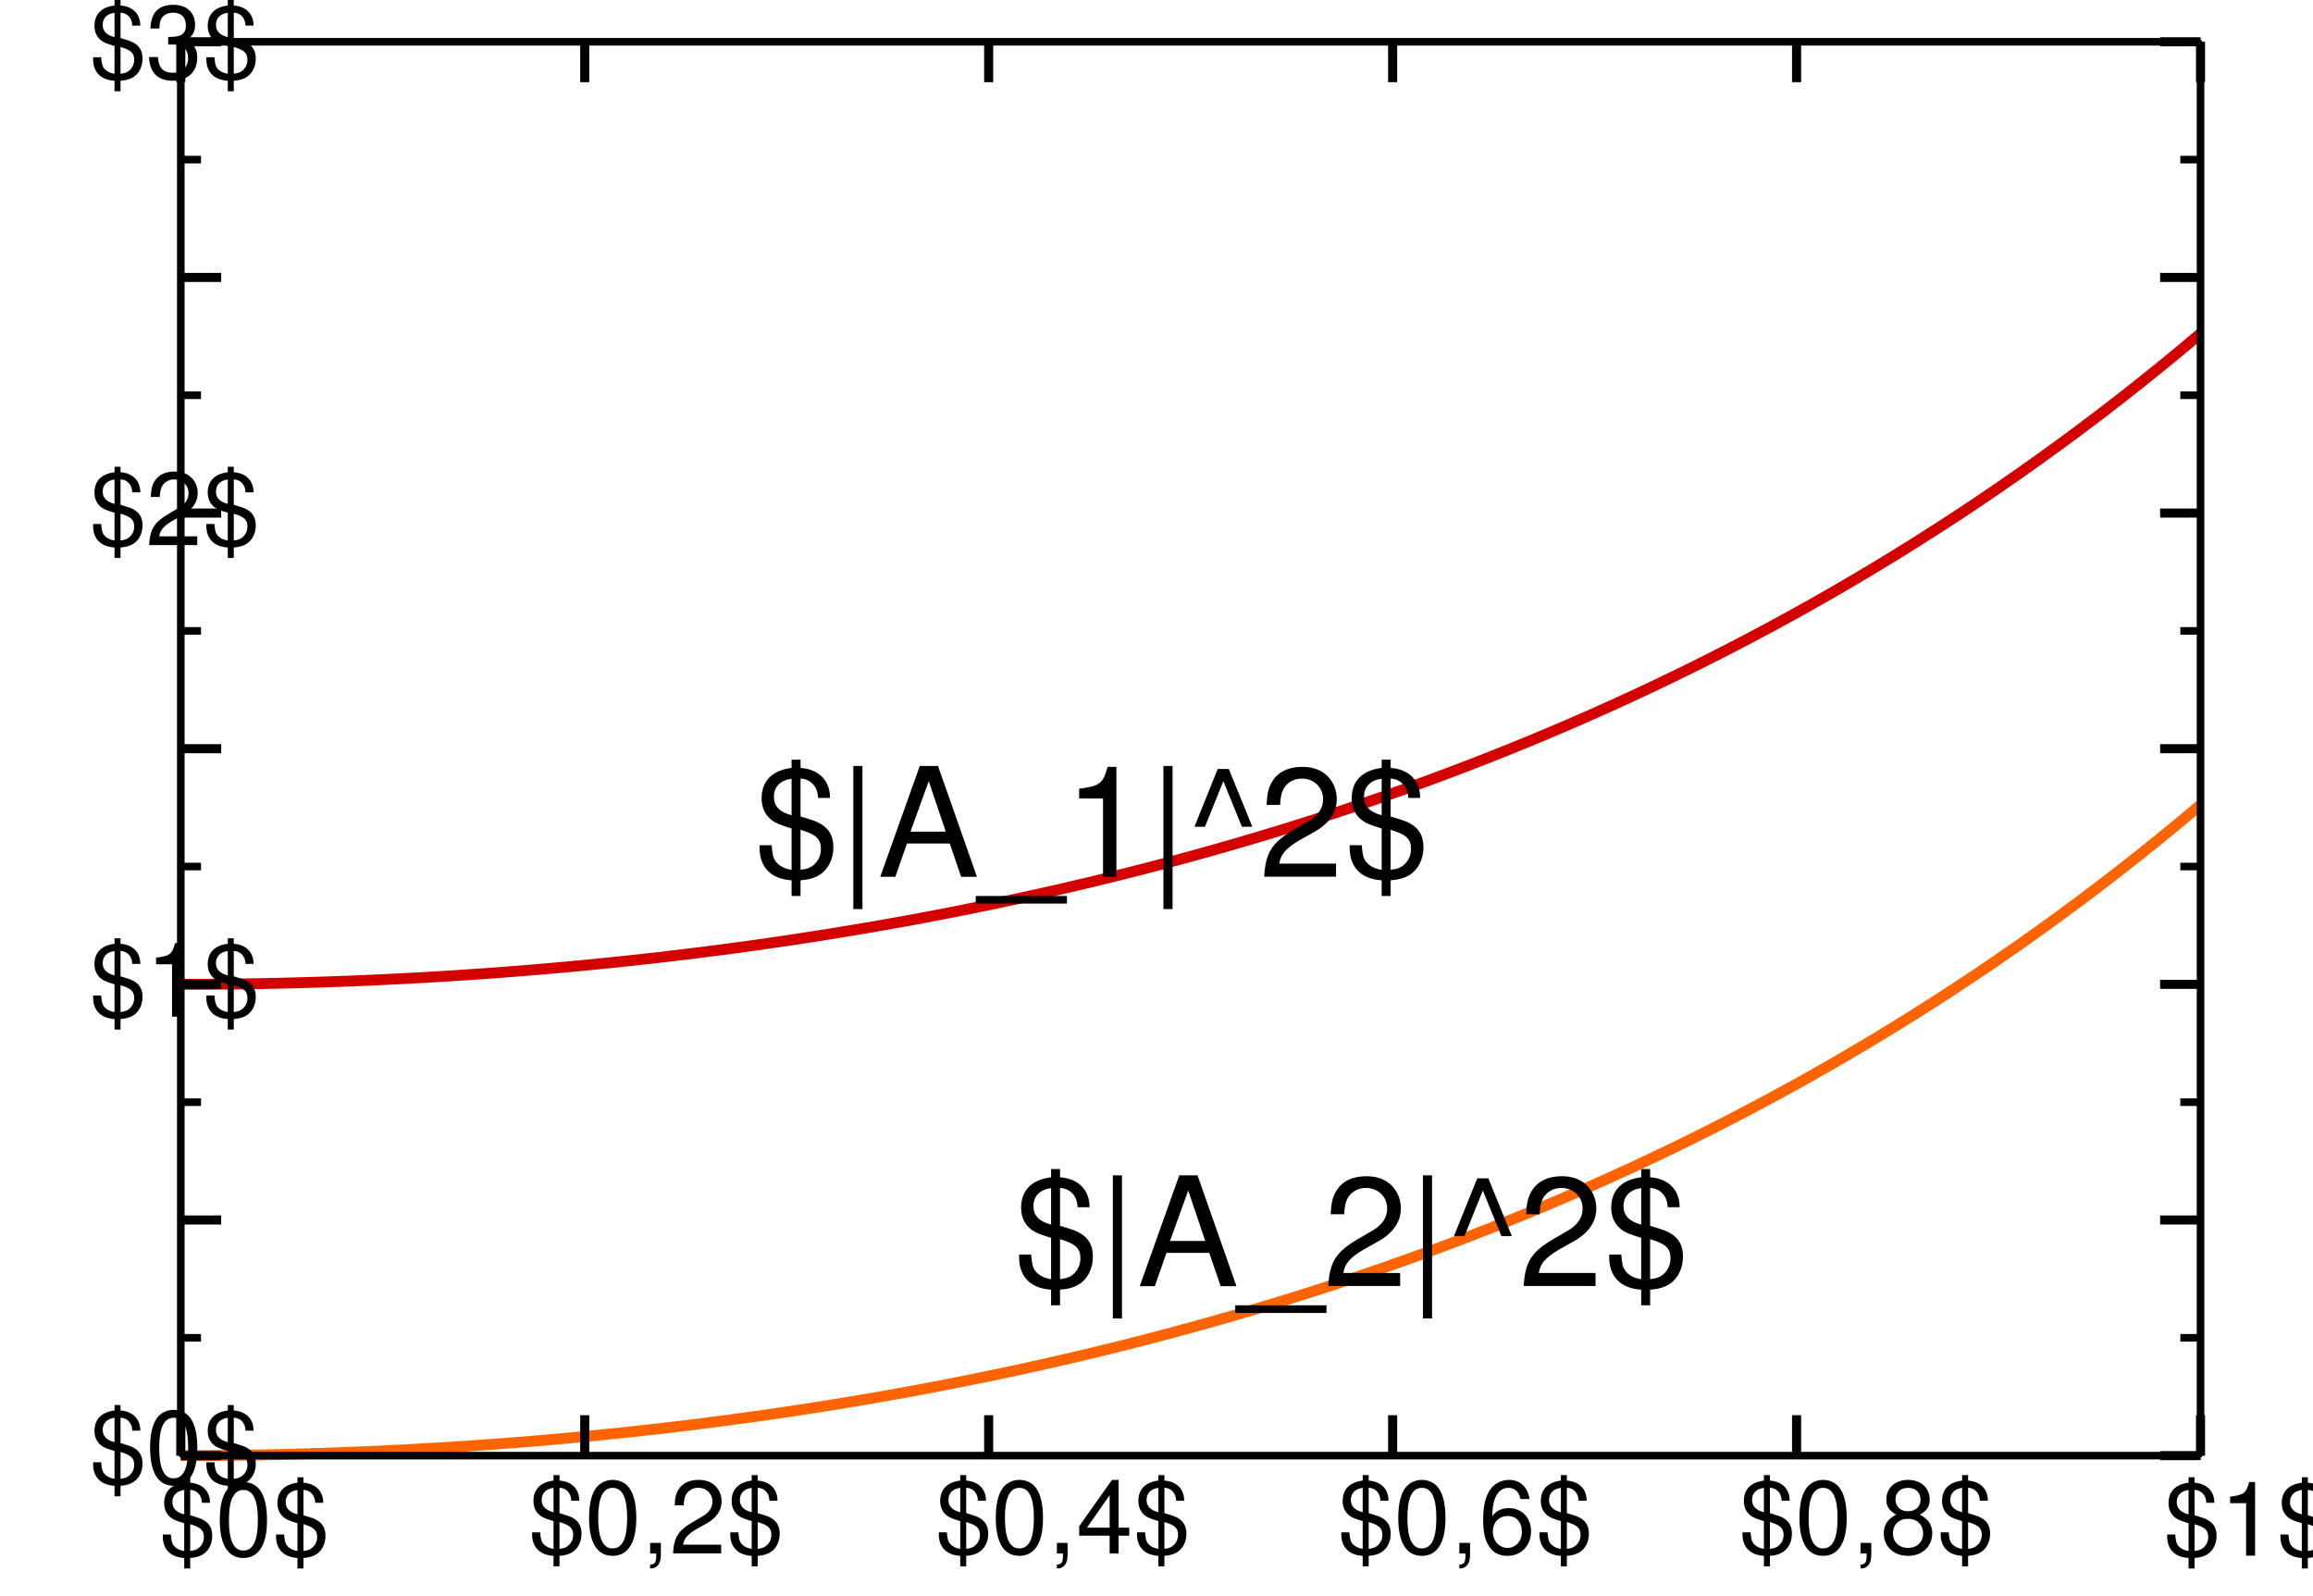
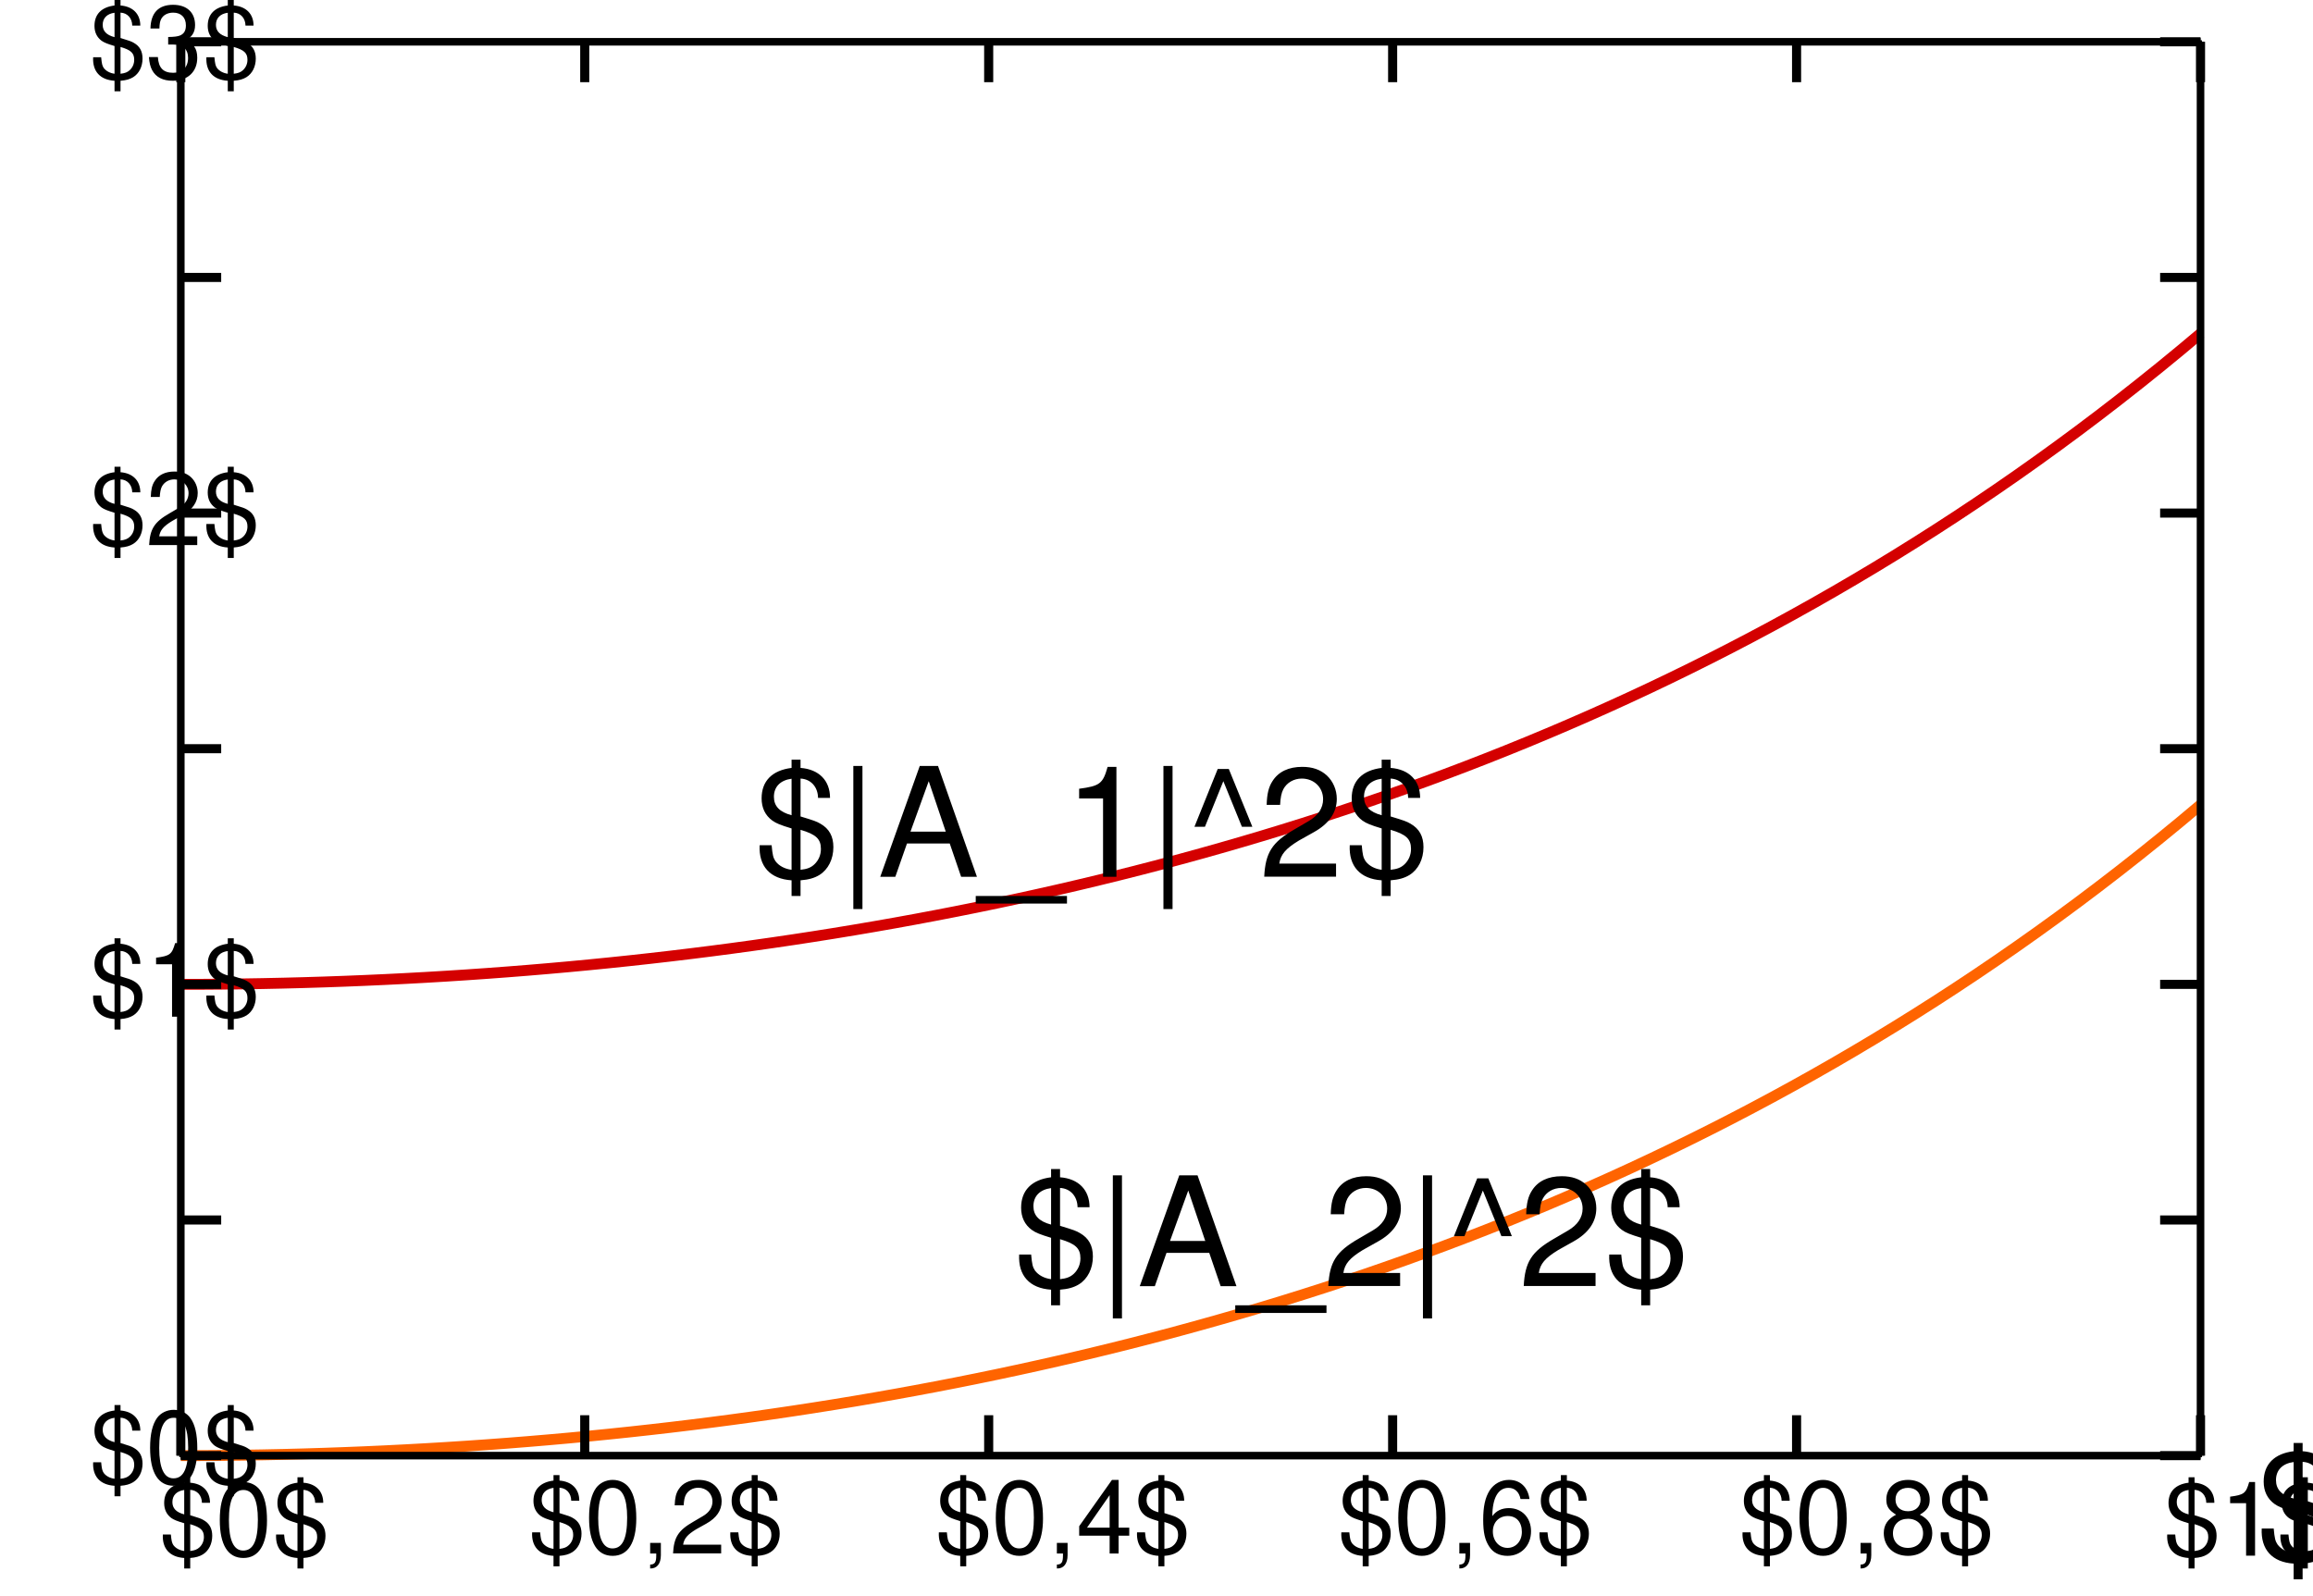
<svg xmlns="http://www.w3.org/2000/svg" xml:space="preserve" width="9.463in" height="6.528in" viewBox="0 0 681.323 470.026" id="svg2" version="1.1">
  <defs id="defs116" />
  <g id="g10" style="fill:none;stroke:#d40000;stroke-width:3.2;stroke-linecap:butt;stroke-linejoin:miter;stroke-dasharray:none;stroke-miterlimit:4;stroke-opacity:1" transform="matrix(1,0,0,-1,-36.00014,518.0257)">
    <path id="path12" d="m 89.244,228.068 6.01,0.014 6.01,0.043 6.01,0.071 6.01,0.099 6.01,0.128 6.01,0.156 6.01,0.185 6.01,0.213 6.01,0.242 6.01,0.271 6.01,0.3 6.01,0.329 6.01,0.358 6.01,0.387 6.01,0.417 6.01,0.446 6.01,0.476 6.01,0.506 6.01,0.536 6.01,0.567 6.01,0.598 6.01,0.628 6.01,0.66 6.01,0.691 6.01,0.723 6.01,0.755 6.01,0.787 6.01,0.82 6.01,0.853 6.01,0.886 6.01,0.92 6.01,0.954 6.01,0.988 6.01,1.023 6.01,1.058 6.01,1.094 6.01,1.13 6.01,1.167 6.01,1.204 6.01,1.242 6.01,1.28 6.01,1.318 6.01,1.357 6.01,1.397 6.01,1.438 6.01,1.478 6.01,1.52 6.01,1.562 6.01,1.605 6.01,1.648 6.01,1.692 6.01,1.737 6.01,1.782 6.01,1.828 6.01,1.875 6.01,1.923 6.01,1.972 6.01,2.021 6.01,2.071 6.01,2.122 6.01,2.174 6.01,2.226 6.01,2.28 6.01,2.334 6.01,2.39 6.01,2.446 6.01,2.504 6.01,2.562 6.01,2.622 6.01,2.683 6.01,2.744 6.01,2.807 6.01,2.871 6.01,2.936 6.01,3.002 6.01,3.07 6.01,3.139 6.01,3.209 6.01,3.28 6.01,3.353 6.01,3.427 6.01,3.503 6.01,3.58 6.01,3.658 6.01,3.738 6.01,3.82 6.01,3.902 6.01,3.987 6.01,4.073 6.01,4.161 6.01,4.251 6.01,4.342 6.01,4.435 6.01,4.53 6.01,4.627 6.01,4.725 6.01,4.826 6.01,4.928 6.01,5.033" style="stroke-width:3.2;stroke-miterlimit:4;stroke-dasharray:none;stroke:#d40000;stroke-opacity:1" />
  </g>
  <g id="g14" style="fill:none;stroke:#ff6400;stroke-width:3.2;stroke-linecap:butt;stroke-linejoin:miter;stroke-dasharray:none;stroke-opacity:1;stroke-miterlimit:4" transform="matrix(1,0,0,-1,-36.00014,518.0257)">
    <path id="path16" d="m 89.244,89.244 6.01,0.014 6.01,0.043 6.01,0.071 6.01,0.099 6.01,0.128 6.01,0.156 6.01,0.185 6.01,0.213 6.01,0.242 6.01,0.271 6.01,0.3 6.01,0.329 6.01,0.358 6.01,0.387 6.01,0.417 6.01,0.446 6.01,0.476 6.01,0.506 6.01,0.536 6.01,0.567 6.01,0.598 6.01,0.628 6.01,0.66 6.01,0.691 6.01,0.723 6.01,0.755 6.01,0.787 6.01,0.82 6.01,0.853 6.01,0.886 6.01,0.92 6.01,0.954 6.01,0.988 6.01,1.023 6.01,1.058 6.01,1.094 6.01,1.13 6.01,1.167 6.01,1.204 6.01,1.242 6.01,1.28 6.01,1.318 6.01,1.357 6.01,1.397 6.01,1.438 6.01,1.478 6.01,1.52 6.01,1.562 6.01,1.605 6.01,1.648 6.01,1.692 6.01,1.737 6.01,1.782 6.01,1.828 6.01,1.875 6.01,1.923 6.01,1.972 6.01,2.021 6.01,2.071 6.01,2.122 6.01,2.174 6.01,2.226 6.01,2.28 6.01,2.334 6.01,2.39 6.01,2.446 6.01,2.504 6.01,2.562 6.01,2.622 6.01,2.683 6.01,2.744 6.01,2.807 6.01,2.871 6.01,2.936 6.01,3.002 6.01,3.07 6.01,3.139 6.01,3.209 6.01,3.28 6.01,3.353 6.01,3.427 6.01,3.503 6.01,3.58 6.01,3.658 6.01,3.738 6.01,3.82 6.01,3.902 6.01,3.987 6.01,4.073 6.01,4.161 6.01,4.251 6.01,4.342 6.01,4.435 6.01,4.53 6.01,4.627 6.01,4.725 6.01,4.826 6.01,4.928 6.01,5.033" style="stroke:#ff6400;stroke-opacity:1;stroke-width:3.2;stroke-miterlimit:4;stroke-dasharray:none" />
  </g>
  <g id="g18" style="fill:none;stroke:#000000;stroke-width:2.231;stroke-linecap:butt;stroke-linejoin:miter;stroke-dasharray:none" transform="matrix(1,0,0,-1,-36.00014,518.0257)">
    <path id="path20" d="m 89.244,89.244 594.96,0" />
    <path id="path22" d="m 89.244,505.716 594.96,0" />
  </g>
  <g id="g24" style="fill:none;stroke:#000000;stroke-width:2.677;stroke-linecap:butt;stroke-linejoin:miter;stroke-dasharray:none" transform="matrix(1,0,0,-1,-36.00014,518.0257)">
    <path id="path26" d="m 208.236,89.244 0,11.899" />
    <path id="path28" d="m 208.236,505.716 0,-11.899" />
    <path id="path30" d="m 327.228,89.244 0,11.899" />
    <path id="path32" d="m 327.228,505.716 0,-11.899" />
    <path id="path34" d="m 446.22,89.244 0,11.899" />
    <path id="path36" d="m 446.22,505.716 0,-11.899" />
    <path id="path38" d="m 565.212,89.244 0,11.899" />
    <path id="path40" d="m 565.212,505.716 0,-11.899" />
    <path id="path42" d="m 89.244,89.244 0,11.899" />
    <path id="path44" d="m 89.244,505.716 0,-11.899" />
    <path id="path46" d="m 684.204,89.244 0,11.899" />
    <path id="path48" d="m 684.204,505.716 0,-11.899" />
  </g>
-   <g id="g50" style="fill:none;stroke:#000000;stroke-width:2.231;stroke-linecap:butt;stroke-linejoin:miter;stroke-dasharray:none" transform="matrix(1,0,0,-1,-36.00014,518.0257)">
-     <path id="path52" d="m 89.244,89.244 0,416.472" />
-     <path id="path54" d="m 684.204,89.244 0,416.472" />
-     <path id="path56" d="m 89.244,123.95 5.95,0" />
-     <path id="path58" d="m 684.204,123.95 -5.95,0" />
-     <path id="path60" d="m 89.244,193.362 5.95,0" />
-     <path id="path62" d="m 684.204,193.362 -5.95,0" />
-     <path id="path64" d="m 89.244,262.774 5.95,0" />
-     <path id="path66" d="m 684.204,262.774 -5.95,0" />
-     <path id="path68" d="m 89.244,332.186 5.95,0" />
-     <path id="path70" d="m 684.204,332.186 -5.95,0" />
-     <path id="path72" d="m 89.244,401.598 5.95,0" />
-     <path id="path74" d="m 684.204,401.598 -5.95,0" />
-     <path id="path76" d="m 89.244,471.01 5.95,0" />
-     <path id="path78" d="m 684.204,471.01 -5.95,0" />
-   </g>
-   <g id="g80" style="fill:none;stroke:#000000;stroke-width:2.677;stroke-linecap:butt;stroke-linejoin:miter;stroke-dasharray:none" transform="matrix(1,0,0,-1,-36.00014,518.0257)">
-     <path id="path82" d="m 89.244,89.244 11.899,0" />
-     <path id="path84" d="m 684.204,89.244 -11.899,0" />
-     <path id="path86" d="m 89.244,158.656 11.899,0" />
-     <path id="path88" d="m 684.204,158.656 -11.899,0" />
-     <path id="path90" d="m 89.244,228.068 11.899,0" />
-     <path id="path92" d="m 684.204,228.068 -11.899,0" />
-     <path id="path94" d="m 89.244,297.48 11.899,0" />
-     <path id="path96" d="m 684.204,297.48 -11.899,0" />
-     <path id="path98" d="m 89.244,366.892 11.899,0" />
-     <path id="path100" d="m 684.204,366.892 -11.899,0" />
-     <path id="path102" d="m 89.244,436.304 11.899,0" />
-     <path id="path104" d="m 684.204,436.304 -11.899,0" />
-     <path id="path106" d="m 89.244,505.716 11.899,0" />
-     <path id="path108" d="m 684.204,505.716 -11.899,0" />
-   </g>
-   <g id="g110" style="fill:none;stroke:#000000;stroke-width:0.892;stroke-linecap:butt;stroke-linejoin:miter;stroke-dasharray:none" transform="matrix(1,0,0,-1,-36.00014,518.0257)">
-     <path id="path112" d="m 89.244,89.244 0,416.472 594.96,0 0,-416.472 z" />
-   </g>
+   <path style="fill:none;stroke:#000000;stroke-width:2.231;stroke-linecap:butt;stroke-linejoin:miter;stroke-dasharray:none" d="m 53.244,428.782 0,-416.472" id="path52" />
+   <path style="fill:none;stroke:#000000;stroke-width:2.231;stroke-linecap:butt;stroke-linejoin:miter;stroke-dasharray:none" d="m 648.204,428.782 0,-416.472" id="path54" />
+   <path style="fill:none;stroke:#000000;stroke-width:2.677;stroke-linecap:butt;stroke-linejoin:miter;stroke-dasharray:none" d="m 53.244,428.782 11.899,0" id="path82" />
+   <path style="fill:none;stroke:#000000;stroke-width:2.677;stroke-linecap:butt;stroke-linejoin:miter;stroke-dasharray:none" d="m 648.204,428.782 -11.899,0" id="path84" />
+   <path style="fill:none;stroke:#000000;stroke-width:2.677;stroke-linecap:butt;stroke-linejoin:miter;stroke-dasharray:none" d="m 53.244,359.37 11.899,0" id="path86" />
+   <path style="fill:none;stroke:#000000;stroke-width:2.677;stroke-linecap:butt;stroke-linejoin:miter;stroke-dasharray:none" d="m 648.204,359.37 -11.899,0" id="path88" />
+   <path style="fill:none;stroke:#000000;stroke-width:2.677;stroke-linecap:butt;stroke-linejoin:miter;stroke-dasharray:none" d="m 53.244,289.958 11.899,0" id="path90" />
+   <path style="fill:none;stroke:#000000;stroke-width:2.677;stroke-linecap:butt;stroke-linejoin:miter;stroke-dasharray:none" d="m 648.204,289.958 -11.899,0" id="path92" />
+   <path style="fill:none;stroke:#000000;stroke-width:2.677;stroke-linecap:butt;stroke-linejoin:miter;stroke-dasharray:none" d="m 53.244,220.546 11.899,0" id="path94" />
+   <path style="fill:none;stroke:#000000;stroke-width:2.677;stroke-linecap:butt;stroke-linejoin:miter;stroke-dasharray:none" d="m 648.204,220.546 -11.899,0" id="path96" />
+   <path style="fill:none;stroke:#000000;stroke-width:2.677;stroke-linecap:butt;stroke-linejoin:miter;stroke-dasharray:none" d="m 53.244,151.134 11.899,0" id="path98" />
+   <path style="fill:none;stroke:#000000;stroke-width:2.677;stroke-linecap:butt;stroke-linejoin:miter;stroke-dasharray:none" d="m 648.204,151.134 -11.899,0" id="path100" />
+   <path style="fill:none;stroke:#000000;stroke-width:2.677;stroke-linecap:butt;stroke-linejoin:miter;stroke-dasharray:none" d="m 53.244,81.722 11.899,0" id="path102" />
+   <path style="fill:none;stroke:#000000;stroke-width:2.677;stroke-linecap:butt;stroke-linejoin:miter;stroke-dasharray:none" d="m 648.204,81.722 -11.899,0" id="path104" />
+   <path style="fill:none;stroke:#000000;stroke-width:2.677;stroke-linecap:butt;stroke-linejoin:miter;stroke-dasharray:none" d="m 53.244,12.31 11.899,0" id="path106" />
+   <path style="fill:none;stroke:#000000;stroke-width:2.677;stroke-linecap:butt;stroke-linejoin:miter;stroke-dasharray:none" d="m 648.204,12.31 -11.899,0" id="path108" />
+   <path style="fill:none;stroke:#000000;stroke-width:0.892;stroke-linecap:butt;stroke-linejoin:miter;stroke-dasharray:none" d="m 53.244,428.782 0,-416.472 594.96,0 0,416.472 z" id="path112" />
  <text xml:space="preserve" style="font-style:normal;font-variant:normal;font-weight:normal;font-stretch:normal;font-size:44.8px;line-height:125%;font-family:'Nimbus Sans L';-inkscape-font-specification:Sans;letter-spacing:0px;word-spacing:0px;fill:#000000;fill-opacity:1;stroke:none;stroke-width:1px;stroke-linecap:butt;stroke-linejoin:miter;stroke-opacity:1" x="46.755" y="458.245" id="text3579">
    <tspan id="tspan3581" x="46.755" y="458.245" style="font-size:30px">$0$</tspan>
  </text>
  <text xml:space="preserve" style="font-style:normal;font-variant:normal;font-weight:normal;font-stretch:normal;font-size:44.8px;line-height:125%;font-family:'Nimbus Sans L';-inkscape-font-specification:Sans;letter-spacing:0px;word-spacing:0px;fill:#000000;fill-opacity:1;stroke:none;stroke-width:1px;stroke-linecap:butt;stroke-linejoin:miter;stroke-opacity:1" x="155.535" y="457.615" id="text3579-3">
    <tspan id="tspan3581-6" x="155.535" y="457.615" style="font-size:30px">$0,2$</tspan>
  </text>
  <text xml:space="preserve" style="font-style:normal;font-variant:normal;font-weight:normal;font-stretch:normal;font-size:44.8px;line-height:125%;font-family:'Nimbus Sans L';-inkscape-font-specification:Sans;letter-spacing:0px;word-spacing:0px;fill:#000000;fill-opacity:1;stroke:none;stroke-width:1px;stroke-linecap:butt;stroke-linejoin:miter;stroke-opacity:1" x="275.345" y="457.615" id="text3579-3-7">
    <tspan id="tspan3581-6-5" x="275.345" y="457.615" style="font-size:30px">$0,4$</tspan>
  </text>
  <text xml:space="preserve" style="font-style:normal;font-variant:normal;font-weight:normal;font-stretch:normal;font-size:44.8px;line-height:125%;font-family:'Nimbus Sans L';-inkscape-font-specification:Sans;letter-spacing:0px;word-spacing:0px;fill:#000000;fill-opacity:1;stroke:none;stroke-width:1px;stroke-linecap:butt;stroke-linejoin:miter;stroke-opacity:1" x="393.901" y="457.615" id="text3579-3-7-3">
    <tspan id="tspan3581-6-5-5" x="393.901" y="457.615" style="font-size:30px">$0,6$</tspan>
  </text>
  <text xml:space="preserve" style="font-style:normal;font-variant:normal;font-weight:normal;font-stretch:normal;font-size:44.8px;line-height:125%;font-family:'Nimbus Sans L';-inkscape-font-specification:Sans;letter-spacing:0px;word-spacing:0px;fill:#000000;fill-opacity:1;stroke:none;stroke-width:1px;stroke-linecap:butt;stroke-linejoin:miter;stroke-opacity:1" x="512.091" y="457.615" id="text3579-3-7-3-6">
    <tspan id="tspan3581-6-5-5-2" x="512.091" y="457.615" style="font-size:30px">$0,8$</tspan>
  </text>
  <text xml:space="preserve" style="font-style:normal;font-variant:normal;font-weight:normal;font-stretch:normal;font-size:44.8px;line-height:125%;font-family:'Nimbus Sans L';-inkscape-font-specification:Sans;letter-spacing:0px;word-spacing:0px;fill:#000000;fill-opacity:1;stroke:none;stroke-width:1px;stroke-linecap:butt;stroke-linejoin:miter;stroke-opacity:1" x="637.185" y="458.245" id="text3579-3-7-3-6-9">
    <tspan id="tspan3581-6-5-5-2-1" x="637.185" y="458.245" style="font-size:30px">$1$</tspan>
  </text>
  <text xml:space="preserve" style="font-style:normal;font-variant:normal;font-weight:normal;font-stretch:normal;font-size:44.8px;line-height:125%;font-family:'Nimbus Sans L';-inkscape-font-specification:Sans;letter-spacing:0px;word-spacing:0px;fill:#000000;fill-opacity:1;stroke:none;stroke-width:1px;stroke-linecap:butt;stroke-linejoin:miter;stroke-opacity:1" x="26.223" y="436.974" id="text3579-2">
    <tspan id="tspan3581-7" x="26.223" y="436.974" style="font-size:30px">$0$</tspan>
  </text>
  <text xml:space="preserve" style="font-style:normal;font-variant:normal;font-weight:normal;font-stretch:normal;font-size:44.8px;line-height:125%;font-family:'Nimbus Sans L';-inkscape-font-specification:Sans;letter-spacing:0px;word-spacing:0px;fill:#000000;fill-opacity:1;stroke:none;stroke-width:1px;stroke-linecap:butt;stroke-linejoin:miter;stroke-opacity:1" x="26.223" y="299.488" id="text3579-3-7-3-6-9-0">
    <tspan id="tspan3581-6-5-5-2-1-9" x="26.223" y="299.488" style="font-size:30px">$1$</tspan>
  </text>
  <text xml:space="preserve" style="font-style:normal;font-variant:normal;font-weight:normal;font-stretch:normal;font-size:44.8px;line-height:125%;font-family:'Nimbus Sans L';-inkscape-font-specification:Sans;letter-spacing:0px;word-spacing:0px;fill:#000000;fill-opacity:1;stroke:none;stroke-width:1px;stroke-linecap:butt;stroke-linejoin:miter;stroke-opacity:1" x="26.223" y="160.585" id="text3579-3-7-3-6-9-0-3">
    <tspan id="tspan3581-6-5-5-2-1-9-6" x="26.223" y="160.585" style="font-size:30px">$2$</tspan>
  </text>
  <text xml:space="preserve" style="font-style:normal;font-variant:normal;font-weight:normal;font-stretch:normal;font-size:44.8px;line-height:125%;font-family:'Nimbus Sans L';-inkscape-font-specification:Sans;letter-spacing:0px;word-spacing:0px;fill:#000000;fill-opacity:1;stroke:none;stroke-width:1px;stroke-linecap:butt;stroke-linejoin:miter;stroke-opacity:1" x="26.223" y="23.1" id="text3579-3-7-3-6-9-0-3-0">
    <tspan id="tspan3581-6-5-5-2-1-9-6-6" x="26.223" y="23.1" style="font-size:30px">$3$</tspan>
  </text>
  <text xml:space="preserve" style="font-style:normal;font-variant:normal;font-weight:normal;font-stretch:normal;font-size:44.8px;line-height:125%;font-family:'Nimbus Sans L';-inkscape-font-specification:Sans;letter-spacing:0px;word-spacing:0px;fill:#000000;fill-opacity:1;stroke:none;stroke-width:1px;stroke-linecap:butt;stroke-linejoin:miter;stroke-opacity:1" x="221.962" y="258.281" id="text3745">
    <tspan id="tspan3747" x="221.962" y="258.281">$|A_1|^2$</tspan>
  </text>
  <text xml:space="preserve" style="font-style:normal;font-variant:normal;font-weight:normal;font-stretch:normal;font-size:44.8px;line-height:125%;font-family:'Nimbus Sans L';-inkscape-font-specification:Sans;letter-spacing:0px;word-spacing:0px;fill:#000000;fill-opacity:1;stroke:none;stroke-width:1px;stroke-linecap:butt;stroke-linejoin:miter;stroke-opacity:1" x="298.408" y="378.866" id="text3745-2">
    <tspan id="tspan3747-6" x="298.408" y="378.866">$|A_2|^2$</tspan>
  </text>
-   <text xml:space="preserve" style="font-style:normal;font-variant:normal;font-weight:normal;font-stretch:normal;font-size:44.8px;line-height:125%;font-family:'Nimbus Sans L';-inkscape-font-specification:Sans;letter-spacing:0px;word-spacing:0px;fill:#000000;fill-opacity:1;stroke:none;stroke-width:1px;stroke-linecap:butt;stroke-linejoin:miter;stroke-opacity:1" x="683.635" y="459.556" id="text3786">
-     <tspan id="tspan3788" x="683.635" y="459.556">$\kappa L$</tspan>
+   <text xml:space="preserve" style="font-style:normal;font-variant:normal;font-weight:normal;font-stretch:normal;font-size:44.8px;line-height:125%;font-family:'Nimbus Sans L';-inkscape-font-specification:Sans;letter-spacing:0px;word-spacing:0px;fill:#000000;fill-opacity:1;stroke:none;stroke-width:1px;stroke-linecap:butt;stroke-linejoin:miter;stroke-opacity:1" x="664.434" y="459.556" id="text3786">
+     <tspan id="tspan3788" x="664.434" y="459.556">$\kappa L$</tspan>
  </text>
</svg>
